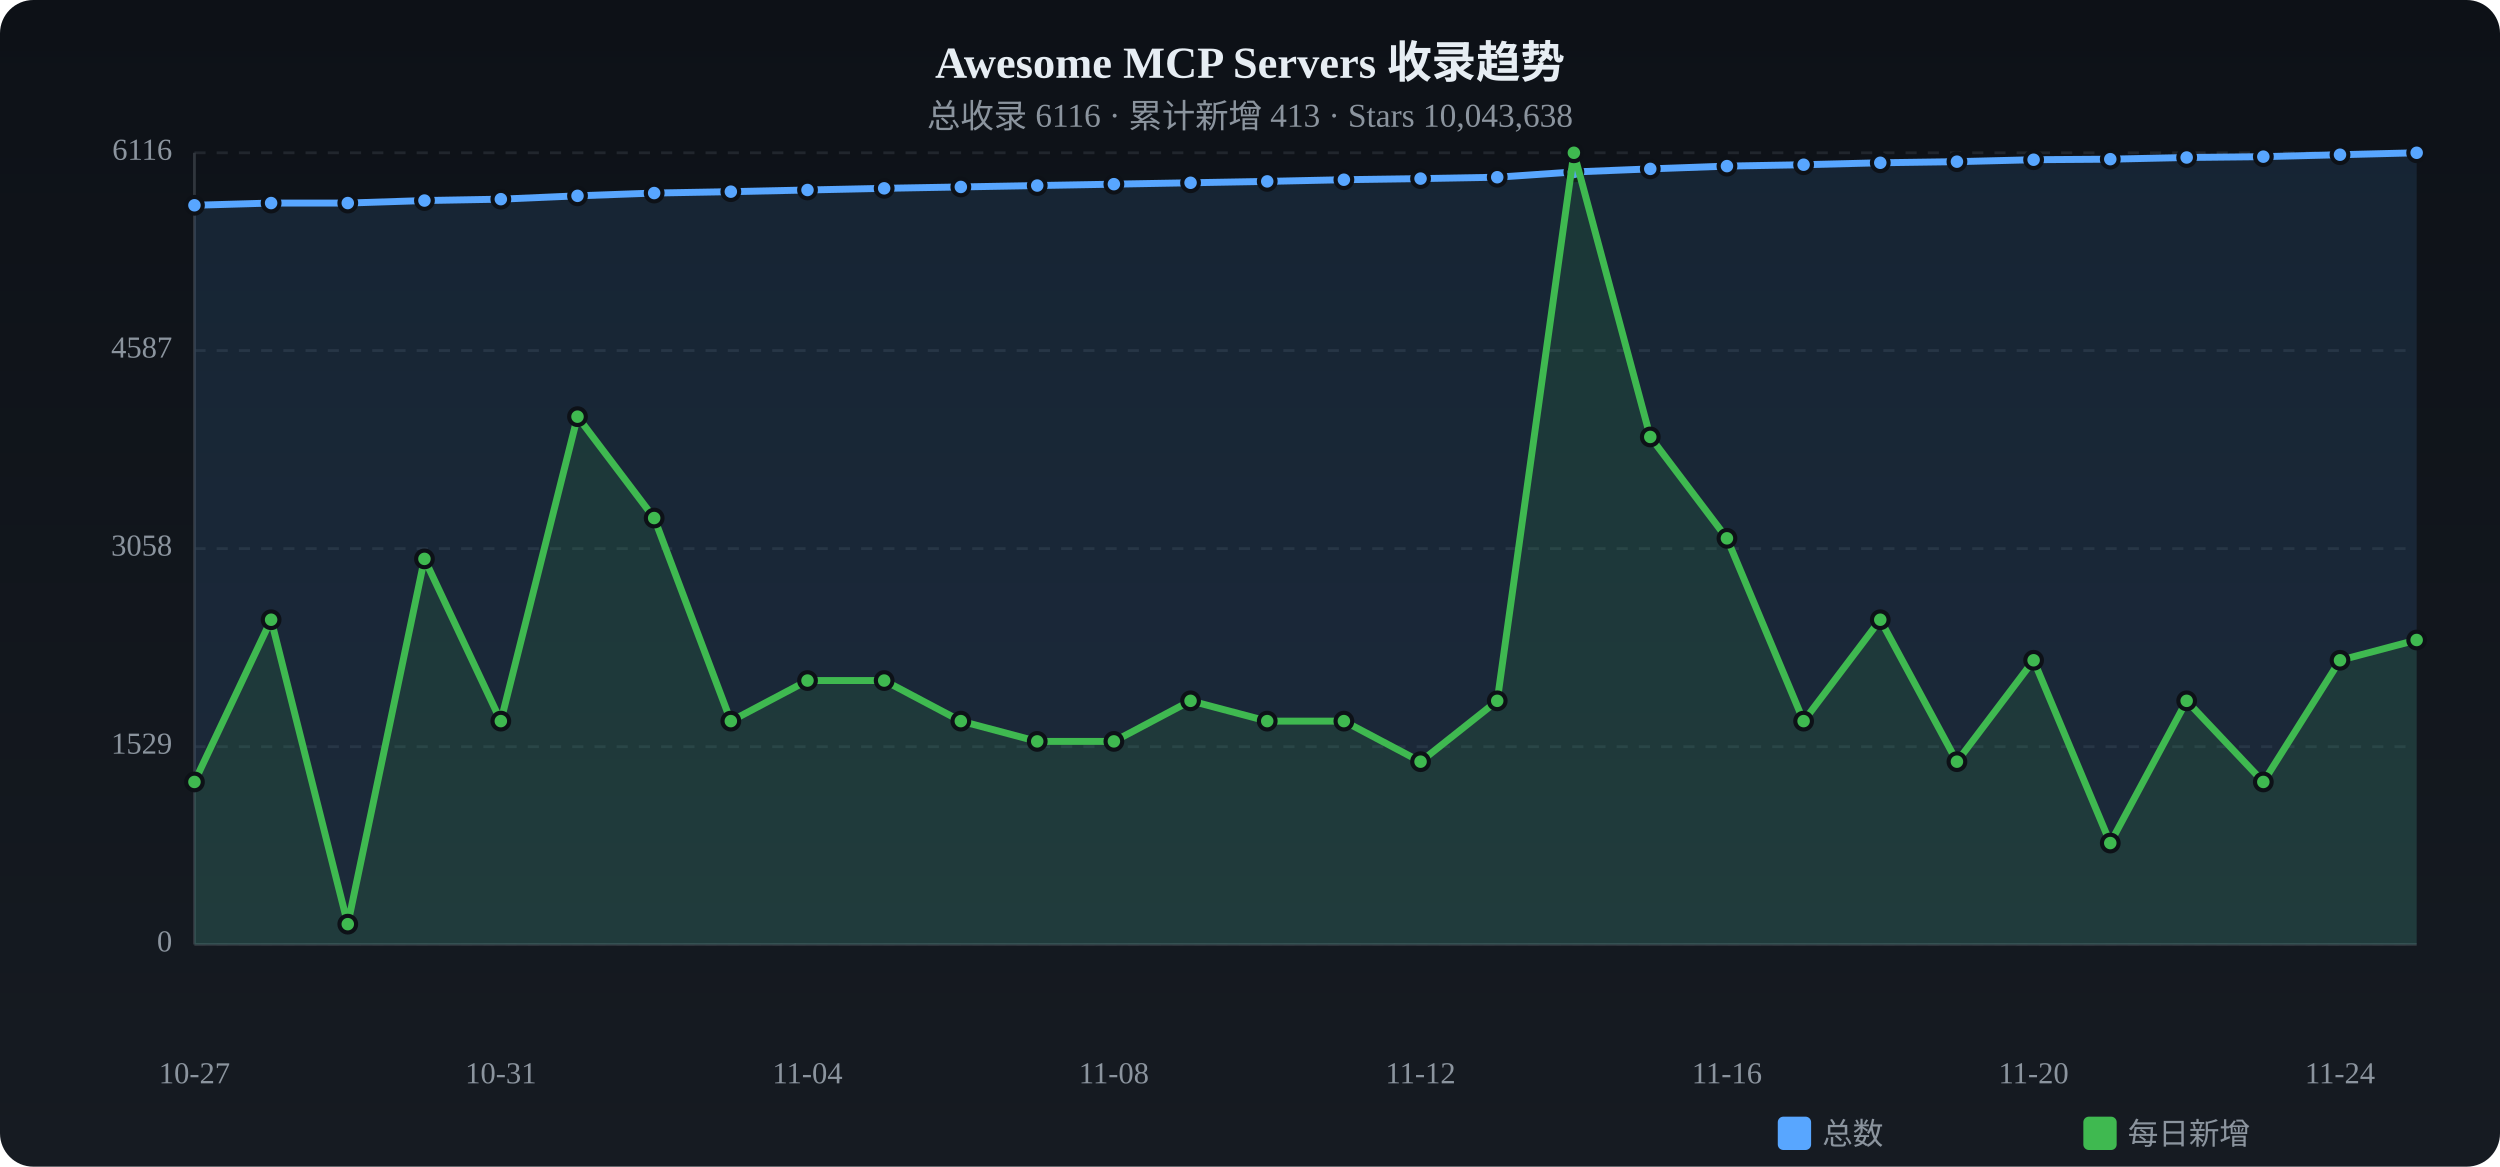
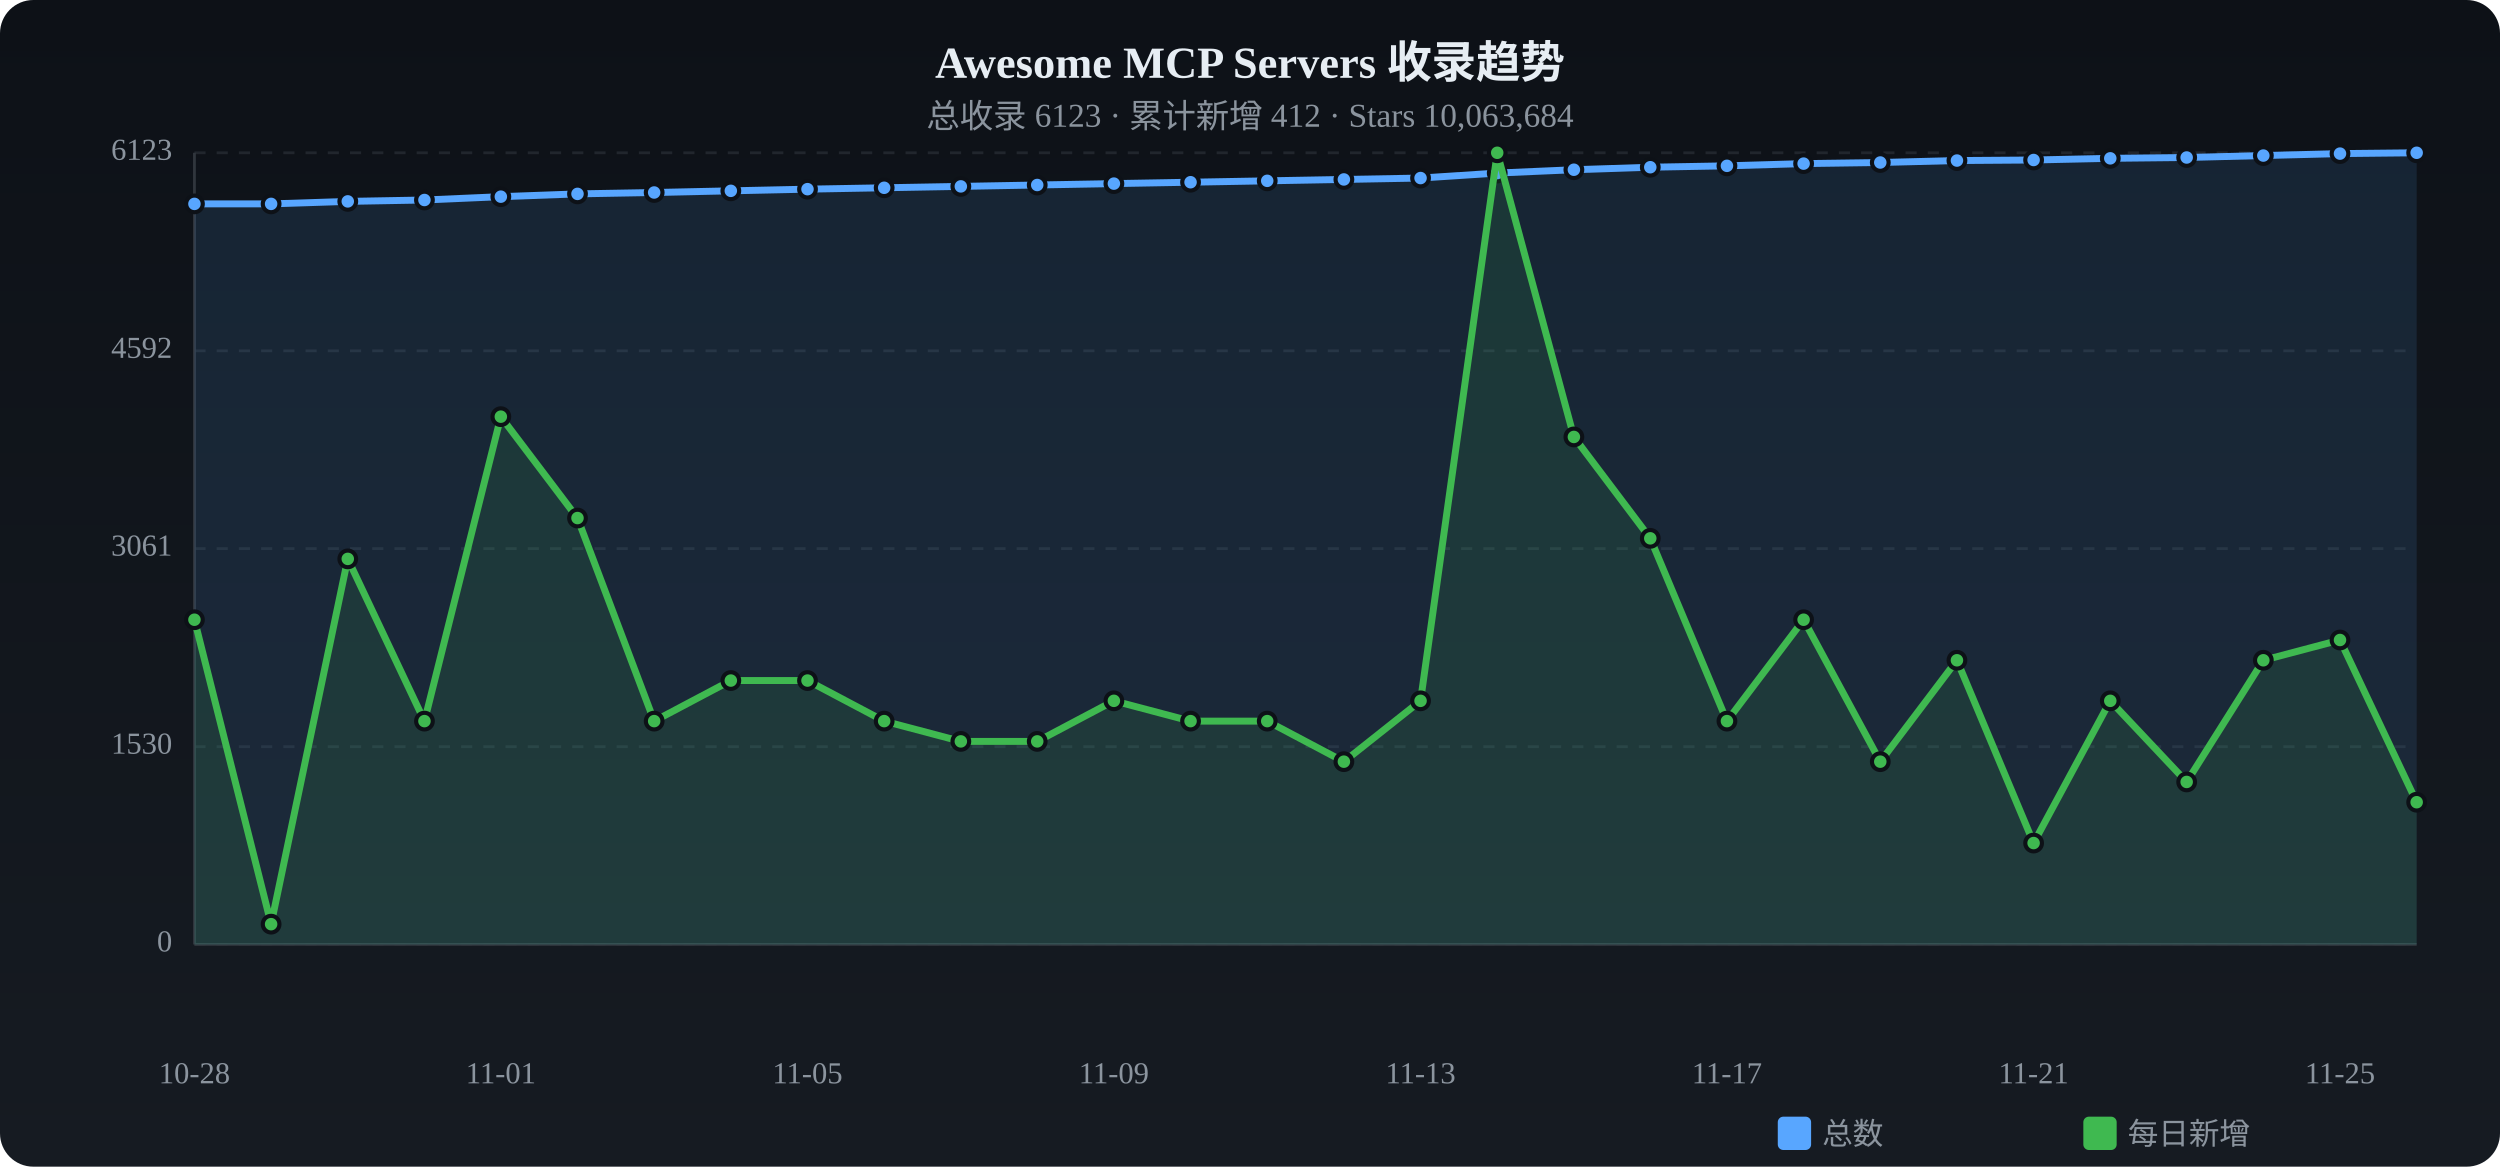
<svg xmlns="http://www.w3.org/2000/svg" viewBox="0 0 900 420" width="900" height="420">
  <defs>
    <linearGradient id="tbg" x1="0%" y1="0%" x2="0%" y2="100%">
      <stop offset="0%" stop-color="#0d1117" />
      <stop offset="100%" stop-color="#161b22" />
    </linearGradient>
  </defs>
  <rect width="900" height="420" rx="12" fill="url(#tbg)" />
  <text x="450.0" y="28" text-anchor="middle" fill="#e6edf3" font-size="16" font-weight="bold">Awesome MCP Servers 收录趋势</text>
-   <text x="450.0" y="46" text-anchor="middle" fill="#8b949e" font-size="12">总收录 6116 · 累计新增 413 · Stars 10,043,638</text>
+   <text x="450.0" y="46" text-anchor="middle" fill="#8b949e" font-size="12">总收录 6123 · 累计新增 412 · Stars 10,063,684</text>
  <text x="62" y="340.0" text-anchor="end" fill="#8b949e" font-size="11" dominant-baseline="middle">0</text>
  <line x1="70" y1="340.0" x2="870" y2="340.0" stroke="#21262d" stroke-dasharray="4 4" />
-   <text x="62" y="268.8" text-anchor="end" fill="#8b949e" font-size="11" dominant-baseline="middle">1529</text>
+   <text x="62" y="268.8" text-anchor="end" fill="#8b949e" font-size="11" dominant-baseline="middle">1530</text>
  <line x1="70" y1="268.8" x2="870" y2="268.8" stroke="#21262d" stroke-dasharray="4 4" />
-   <text x="62" y="197.5" text-anchor="end" fill="#8b949e" font-size="11" dominant-baseline="middle">3058</text>
+   <text x="62" y="197.5" text-anchor="end" fill="#8b949e" font-size="11" dominant-baseline="middle">3061</text>
  <line x1="70" y1="197.5" x2="870" y2="197.5" stroke="#21262d" stroke-dasharray="4 4" />
-   <text x="62" y="126.2" text-anchor="end" fill="#8b949e" font-size="11" dominant-baseline="middle">4587</text>
-   <line x1="70" y1="126.2" x2="870" y2="126.2" stroke="#21262d" stroke-dasharray="4 4" />
-   <text x="62" y="55.0" text-anchor="end" fill="#8b949e" font-size="11" dominant-baseline="middle">6116</text>
+   <text x="62" y="126.3" text-anchor="end" fill="#8b949e" font-size="11" dominant-baseline="middle">4592</text>
+   <line x1="70" y1="126.3" x2="870" y2="126.3" stroke="#21262d" stroke-dasharray="4 4" />
+   <text x="62" y="55.0" text-anchor="end" fill="#8b949e" font-size="11" dominant-baseline="middle">6123</text>
  <line x1="70" y1="55.0" x2="870" y2="55.0" stroke="#21262d" stroke-dasharray="4 4" />
  <line x1="70" y1="55" x2="70" y2="340" stroke="#30363d" />
  <line x1="70" y1="340" x2="870" y2="340" stroke="#30363d" />
-   <path d="M70.0,73.9 L97.6,73.1 L125.2,73.1 L152.8,72.2 L180.3,71.7 L207.9,70.5 L235.5,69.5 L263.1,69.0 L290.7,68.4 L318.3,67.8 L345.9,67.3 L373.4,66.8 L401.0,66.3 L428.6,65.8 L456.2,65.3 L483.8,64.7 L511.4,64.3 L539.0,63.8 L566.6,61.9 L594.1,60.8 L621.7,59.8 L649.3,59.3 L676.9,58.6 L704.5,58.2 L732.1,57.5 L759.7,57.3 L787.2,56.7 L814.8,56.4 L842.4,55.7 L870.0,55.0 L870.0,340 L70.0,340 Z" fill="#58a6ff" opacity="0.12" />
-   <polyline points="70.0,73.9 97.6,73.1 125.2,73.1 152.8,72.2 180.3,71.7 207.9,70.5 235.5,69.5 263.1,69.0 290.7,68.4 318.3,67.8 345.9,67.3 373.4,66.8 401.0,66.3 428.6,65.8 456.2,65.3 483.8,64.7 511.4,64.3 539.0,63.8 566.6,61.9 594.1,60.8 621.7,59.8 649.3,59.3 676.9,58.6 704.5,58.2 732.1,57.5 759.7,57.3 787.2,56.7 814.8,56.4 842.4,55.7 870.0,55.0" fill="none" stroke="#58a6ff" stroke-width="2.5" stroke-linecap="round" stroke-linejoin="round" />
-   <circle cx="70.0" cy="73.9" r="3" fill="#58a6ff" stroke="#0d1117" stroke-width="1.5" />
-   <circle cx="97.6" cy="73.1" r="3" fill="#58a6ff" stroke="#0d1117" stroke-width="1.5" />
-   <circle cx="125.2" cy="73.1" r="3" fill="#58a6ff" stroke="#0d1117" stroke-width="1.5" />
-   <circle cx="152.8" cy="72.2" r="3" fill="#58a6ff" stroke="#0d1117" stroke-width="1.5" />
-   <circle cx="180.3" cy="71.7" r="3" fill="#58a6ff" stroke="#0d1117" stroke-width="1.5" />
-   <circle cx="207.9" cy="70.5" r="3" fill="#58a6ff" stroke="#0d1117" stroke-width="1.5" />
-   <circle cx="235.5" cy="69.5" r="3" fill="#58a6ff" stroke="#0d1117" stroke-width="1.5" />
-   <circle cx="263.1" cy="69.0" r="3" fill="#58a6ff" stroke="#0d1117" stroke-width="1.5" />
-   <circle cx="290.7" cy="68.4" r="3" fill="#58a6ff" stroke="#0d1117" stroke-width="1.5" />
-   <circle cx="318.3" cy="67.8" r="3" fill="#58a6ff" stroke="#0d1117" stroke-width="1.5" />
-   <circle cx="345.9" cy="67.3" r="3" fill="#58a6ff" stroke="#0d1117" stroke-width="1.5" />
-   <circle cx="373.4" cy="66.8" r="3" fill="#58a6ff" stroke="#0d1117" stroke-width="1.5" />
-   <circle cx="401.0" cy="66.3" r="3" fill="#58a6ff" stroke="#0d1117" stroke-width="1.5" />
-   <circle cx="428.6" cy="65.8" r="3" fill="#58a6ff" stroke="#0d1117" stroke-width="1.5" />
-   <circle cx="456.2" cy="65.3" r="3" fill="#58a6ff" stroke="#0d1117" stroke-width="1.5" />
-   <circle cx="483.8" cy="64.7" r="3" fill="#58a6ff" stroke="#0d1117" stroke-width="1.5" />
-   <circle cx="511.4" cy="64.3" r="3" fill="#58a6ff" stroke="#0d1117" stroke-width="1.5" />
-   <circle cx="539.0" cy="63.8" r="3" fill="#58a6ff" stroke="#0d1117" stroke-width="1.5" />
-   <circle cx="566.6" cy="61.9" r="3" fill="#58a6ff" stroke="#0d1117" stroke-width="1.5" />
-   <circle cx="594.1" cy="60.8" r="3" fill="#58a6ff" stroke="#0d1117" stroke-width="1.5" />
-   <circle cx="621.7" cy="59.8" r="3" fill="#58a6ff" stroke="#0d1117" stroke-width="1.5" />
-   <circle cx="649.3" cy="59.3" r="3" fill="#58a6ff" stroke="#0d1117" stroke-width="1.5" />
-   <circle cx="676.9" cy="58.6" r="3" fill="#58a6ff" stroke="#0d1117" stroke-width="1.5" />
-   <circle cx="704.5" cy="58.2" r="3" fill="#58a6ff" stroke="#0d1117" stroke-width="1.5" />
-   <circle cx="732.1" cy="57.5" r="3" fill="#58a6ff" stroke="#0d1117" stroke-width="1.5" />
-   <circle cx="759.7" cy="57.3" r="3" fill="#58a6ff" stroke="#0d1117" stroke-width="1.5" />
+   <path d="M70.0,73.4 L97.6,73.4 L125.2,72.5 L152.8,72.0 L180.3,70.8 L207.9,69.8 L235.5,69.3 L263.1,68.7 L290.7,68.1 L318.3,67.6 L345.9,67.1 L373.4,66.6 L401.0,66.1 L428.6,65.6 L456.2,65.1 L483.8,64.6 L511.4,64.1 L539.0,62.3 L566.6,61.1 L594.1,60.2 L621.7,59.7 L649.3,58.9 L676.9,58.5 L704.5,57.8 L732.1,57.6 L759.7,57.0 L787.2,56.7 L814.8,56.0 L842.4,55.3 L870.0,55.0 L870.0,340 L70.0,340 Z" fill="#58a6ff" opacity="0.12" />
+   <polyline points="70.0,73.4 97.6,73.4 125.2,72.5 152.8,72.0 180.3,70.8 207.9,69.8 235.5,69.3 263.1,68.7 290.7,68.1 318.3,67.6 345.9,67.1 373.4,66.6 401.0,66.1 428.6,65.6 456.2,65.1 483.8,64.6 511.4,64.1 539.0,62.3 566.6,61.1 594.1,60.2 621.7,59.7 649.3,58.9 676.9,58.5 704.5,57.8 732.1,57.6 759.7,57.0 787.2,56.7 814.8,56.0 842.4,55.3 870.0,55.0" fill="none" stroke="#58a6ff" stroke-width="2.5" stroke-linecap="round" stroke-linejoin="round" />
+   <circle cx="70.0" cy="73.4" r="3" fill="#58a6ff" stroke="#0d1117" stroke-width="1.5" />
+   <circle cx="97.6" cy="73.4" r="3" fill="#58a6ff" stroke="#0d1117" stroke-width="1.5" />
+   <circle cx="125.2" cy="72.5" r="3" fill="#58a6ff" stroke="#0d1117" stroke-width="1.5" />
+   <circle cx="152.8" cy="72.0" r="3" fill="#58a6ff" stroke="#0d1117" stroke-width="1.5" />
+   <circle cx="180.3" cy="70.8" r="3" fill="#58a6ff" stroke="#0d1117" stroke-width="1.5" />
+   <circle cx="207.9" cy="69.8" r="3" fill="#58a6ff" stroke="#0d1117" stroke-width="1.5" />
+   <circle cx="235.5" cy="69.3" r="3" fill="#58a6ff" stroke="#0d1117" stroke-width="1.5" />
+   <circle cx="263.1" cy="68.7" r="3" fill="#58a6ff" stroke="#0d1117" stroke-width="1.5" />
+   <circle cx="290.7" cy="68.1" r="3" fill="#58a6ff" stroke="#0d1117" stroke-width="1.5" />
+   <circle cx="318.3" cy="67.6" r="3" fill="#58a6ff" stroke="#0d1117" stroke-width="1.5" />
+   <circle cx="345.9" cy="67.1" r="3" fill="#58a6ff" stroke="#0d1117" stroke-width="1.5" />
+   <circle cx="373.4" cy="66.6" r="3" fill="#58a6ff" stroke="#0d1117" stroke-width="1.5" />
+   <circle cx="401.0" cy="66.1" r="3" fill="#58a6ff" stroke="#0d1117" stroke-width="1.5" />
+   <circle cx="428.6" cy="65.6" r="3" fill="#58a6ff" stroke="#0d1117" stroke-width="1.5" />
+   <circle cx="456.2" cy="65.1" r="3" fill="#58a6ff" stroke="#0d1117" stroke-width="1.5" />
+   <circle cx="483.8" cy="64.6" r="3" fill="#58a6ff" stroke="#0d1117" stroke-width="1.5" />
+   <circle cx="511.4" cy="64.1" r="3" fill="#58a6ff" stroke="#0d1117" stroke-width="1.5" />
+   <circle cx="539.0" cy="62.3" r="3" fill="#58a6ff" stroke="#0d1117" stroke-width="1.5" />
+   <circle cx="566.6" cy="61.1" r="3" fill="#58a6ff" stroke="#0d1117" stroke-width="1.5" />
+   <circle cx="594.1" cy="60.2" r="3" fill="#58a6ff" stroke="#0d1117" stroke-width="1.5" />
+   <circle cx="621.7" cy="59.7" r="3" fill="#58a6ff" stroke="#0d1117" stroke-width="1.5" />
+   <circle cx="649.3" cy="58.9" r="3" fill="#58a6ff" stroke="#0d1117" stroke-width="1.5" />
+   <circle cx="676.9" cy="58.5" r="3" fill="#58a6ff" stroke="#0d1117" stroke-width="1.5" />
+   <circle cx="704.5" cy="57.8" r="3" fill="#58a6ff" stroke="#0d1117" stroke-width="1.5" />
+   <circle cx="732.1" cy="57.6" r="3" fill="#58a6ff" stroke="#0d1117" stroke-width="1.5" />
+   <circle cx="759.7" cy="57.0" r="3" fill="#58a6ff" stroke="#0d1117" stroke-width="1.5" />
  <circle cx="787.2" cy="56.7" r="3" fill="#58a6ff" stroke="#0d1117" stroke-width="1.5" />
-   <circle cx="814.8" cy="56.4" r="3" fill="#58a6ff" stroke="#0d1117" stroke-width="1.5" />
-   <circle cx="842.4" cy="55.7" r="3" fill="#58a6ff" stroke="#0d1117" stroke-width="1.5" />
+   <circle cx="814.8" cy="56.0" r="3" fill="#58a6ff" stroke="#0d1117" stroke-width="1.5" />
+   <circle cx="842.4" cy="55.3" r="3" fill="#58a6ff" stroke="#0d1117" stroke-width="1.5" />
  <circle cx="870.0" cy="55.0" r="3" fill="#58a6ff" stroke="#0d1117" stroke-width="1.5" />
-   <path d="M70.0,281.5 L97.6,223.1 L125.2,332.7 L152.8,201.2 L180.3,259.6 L207.9,150.0 L235.5,186.5 L263.1,259.6 L290.7,245.0 L318.3,245.0 L345.9,259.6 L373.4,266.9 L401.0,266.9 L428.6,252.3 L456.2,259.6 L483.8,259.6 L511.4,274.2 L539.0,252.3 L566.6,55.0 L594.1,157.3 L621.7,193.8 L649.3,259.6 L676.9,223.1 L704.5,274.2 L732.1,237.7 L759.7,303.5 L787.2,252.3 L814.8,281.5 L842.4,237.7 L870.0,230.4 L870.0,340 L70.0,340 Z" fill="#3fb950" opacity="0.12" />
-   <polyline points="70.0,281.5 97.6,223.1 125.2,332.7 152.8,201.2 180.3,259.6 207.9,150.0 235.5,186.5 263.1,259.6 290.7,245.0 318.3,245.0 345.9,259.6 373.4,266.9 401.0,266.9 428.6,252.3 456.2,259.6 483.8,259.6 511.4,274.2 539.0,252.3 566.6,55.0 594.1,157.3 621.7,193.8 649.3,259.6 676.9,223.1 704.5,274.2 732.1,237.7 759.7,303.5 787.2,252.3 814.8,281.5 842.4,237.7 870.0,230.4" fill="none" stroke="#3fb950" stroke-width="2.5" stroke-linecap="round" stroke-linejoin="round" />
-   <circle cx="70.0" cy="281.5" r="3" fill="#3fb950" stroke="#0d1117" stroke-width="1.5" />
-   <circle cx="97.6" cy="223.1" r="3" fill="#3fb950" stroke="#0d1117" stroke-width="1.5" />
-   <circle cx="125.2" cy="332.7" r="3" fill="#3fb950" stroke="#0d1117" stroke-width="1.5" />
-   <circle cx="152.8" cy="201.2" r="3" fill="#3fb950" stroke="#0d1117" stroke-width="1.5" />
-   <circle cx="180.3" cy="259.6" r="3" fill="#3fb950" stroke="#0d1117" stroke-width="1.5" />
-   <circle cx="207.9" cy="150.0" r="3" fill="#3fb950" stroke="#0d1117" stroke-width="1.5" />
-   <circle cx="235.5" cy="186.5" r="3" fill="#3fb950" stroke="#0d1117" stroke-width="1.5" />
-   <circle cx="263.1" cy="259.6" r="3" fill="#3fb950" stroke="#0d1117" stroke-width="1.5" />
+   <path d="M70.0,223.1 L97.6,332.7 L125.2,201.2 L152.8,259.6 L180.3,150.0 L207.9,186.5 L235.5,259.6 L263.1,245.0 L290.7,245.0 L318.3,259.6 L345.9,266.9 L373.4,266.9 L401.0,252.3 L428.6,259.6 L456.2,259.6 L483.8,274.2 L511.4,252.3 L539.0,55.0 L566.6,157.3 L594.1,193.8 L621.7,259.6 L649.3,223.1 L676.9,274.2 L704.5,237.7 L732.1,303.5 L759.7,252.3 L787.2,281.5 L814.8,237.7 L842.4,230.4 L870.0,288.8 L870.0,340 L70.0,340 Z" fill="#3fb950" opacity="0.12" />
+   <polyline points="70.0,223.1 97.6,332.7 125.2,201.2 152.8,259.6 180.3,150.0 207.9,186.5 235.5,259.6 263.1,245.0 290.7,245.0 318.3,259.6 345.9,266.9 373.4,266.9 401.0,252.3 428.6,259.6 456.2,259.6 483.8,274.2 511.4,252.3 539.0,55.0 566.6,157.3 594.1,193.8 621.7,259.6 649.3,223.1 676.9,274.2 704.5,237.7 732.1,303.5 759.7,252.3 787.2,281.5 814.8,237.7 842.4,230.4 870.0,288.8" fill="none" stroke="#3fb950" stroke-width="2.5" stroke-linecap="round" stroke-linejoin="round" />
+   <circle cx="70.0" cy="223.1" r="3" fill="#3fb950" stroke="#0d1117" stroke-width="1.5" />
+   <circle cx="97.6" cy="332.7" r="3" fill="#3fb950" stroke="#0d1117" stroke-width="1.5" />
+   <circle cx="125.2" cy="201.2" r="3" fill="#3fb950" stroke="#0d1117" stroke-width="1.5" />
+   <circle cx="152.8" cy="259.6" r="3" fill="#3fb950" stroke="#0d1117" stroke-width="1.5" />
+   <circle cx="180.3" cy="150.0" r="3" fill="#3fb950" stroke="#0d1117" stroke-width="1.5" />
+   <circle cx="207.9" cy="186.5" r="3" fill="#3fb950" stroke="#0d1117" stroke-width="1.5" />
+   <circle cx="235.5" cy="259.6" r="3" fill="#3fb950" stroke="#0d1117" stroke-width="1.5" />
+   <circle cx="263.1" cy="245.0" r="3" fill="#3fb950" stroke="#0d1117" stroke-width="1.5" />
  <circle cx="290.7" cy="245.0" r="3" fill="#3fb950" stroke="#0d1117" stroke-width="1.5" />
-   <circle cx="318.3" cy="245.0" r="3" fill="#3fb950" stroke="#0d1117" stroke-width="1.5" />
-   <circle cx="345.9" cy="259.6" r="3" fill="#3fb950" stroke="#0d1117" stroke-width="1.5" />
+   <circle cx="318.3" cy="259.6" r="3" fill="#3fb950" stroke="#0d1117" stroke-width="1.5" />
+   <circle cx="345.9" cy="266.9" r="3" fill="#3fb950" stroke="#0d1117" stroke-width="1.5" />
  <circle cx="373.4" cy="266.9" r="3" fill="#3fb950" stroke="#0d1117" stroke-width="1.5" />
-   <circle cx="401.0" cy="266.9" r="3" fill="#3fb950" stroke="#0d1117" stroke-width="1.5" />
-   <circle cx="428.6" cy="252.3" r="3" fill="#3fb950" stroke="#0d1117" stroke-width="1.5" />
+   <circle cx="401.0" cy="252.3" r="3" fill="#3fb950" stroke="#0d1117" stroke-width="1.5" />
+   <circle cx="428.6" cy="259.6" r="3" fill="#3fb950" stroke="#0d1117" stroke-width="1.5" />
  <circle cx="456.2" cy="259.6" r="3" fill="#3fb950" stroke="#0d1117" stroke-width="1.5" />
-   <circle cx="483.8" cy="259.6" r="3" fill="#3fb950" stroke="#0d1117" stroke-width="1.5" />
-   <circle cx="511.4" cy="274.2" r="3" fill="#3fb950" stroke="#0d1117" stroke-width="1.5" />
-   <circle cx="539.0" cy="252.3" r="3" fill="#3fb950" stroke="#0d1117" stroke-width="1.5" />
-   <circle cx="566.6" cy="55.0" r="3" fill="#3fb950" stroke="#0d1117" stroke-width="1.5" />
-   <circle cx="594.1" cy="157.3" r="3" fill="#3fb950" stroke="#0d1117" stroke-width="1.5" />
-   <circle cx="621.7" cy="193.8" r="3" fill="#3fb950" stroke="#0d1117" stroke-width="1.5" />
-   <circle cx="649.3" cy="259.6" r="3" fill="#3fb950" stroke="#0d1117" stroke-width="1.5" />
-   <circle cx="676.9" cy="223.1" r="3" fill="#3fb950" stroke="#0d1117" stroke-width="1.5" />
-   <circle cx="704.5" cy="274.2" r="3" fill="#3fb950" stroke="#0d1117" stroke-width="1.5" />
-   <circle cx="732.1" cy="237.7" r="3" fill="#3fb950" stroke="#0d1117" stroke-width="1.5" />
-   <circle cx="759.7" cy="303.5" r="3" fill="#3fb950" stroke="#0d1117" stroke-width="1.5" />
-   <circle cx="787.2" cy="252.3" r="3" fill="#3fb950" stroke="#0d1117" stroke-width="1.5" />
-   <circle cx="814.8" cy="281.5" r="3" fill="#3fb950" stroke="#0d1117" stroke-width="1.5" />
-   <circle cx="842.4" cy="237.7" r="3" fill="#3fb950" stroke="#0d1117" stroke-width="1.5" />
-   <circle cx="870.0" cy="230.4" r="3" fill="#3fb950" stroke="#0d1117" stroke-width="1.5" />
-   <text x="70.0" y="390" text-anchor="middle" fill="#8b949e" font-size="11">10-27</text>
-   <text x="180.3" y="390" text-anchor="middle" fill="#8b949e" font-size="11">10-31</text>
-   <text x="290.7" y="390" text-anchor="middle" fill="#8b949e" font-size="11">11-04</text>
-   <text x="401.0" y="390" text-anchor="middle" fill="#8b949e" font-size="11">11-08</text>
-   <text x="511.4" y="390" text-anchor="middle" fill="#8b949e" font-size="11">11-12</text>
-   <text x="621.7" y="390" text-anchor="middle" fill="#8b949e" font-size="11">11-16</text>
-   <text x="732.1" y="390" text-anchor="middle" fill="#8b949e" font-size="11">11-20</text>
-   <text x="842.4" y="390" text-anchor="middle" fill="#8b949e" font-size="11">11-24</text>
+   <circle cx="483.8" cy="274.2" r="3" fill="#3fb950" stroke="#0d1117" stroke-width="1.5" />
+   <circle cx="511.4" cy="252.3" r="3" fill="#3fb950" stroke="#0d1117" stroke-width="1.5" />
+   <circle cx="539.0" cy="55.0" r="3" fill="#3fb950" stroke="#0d1117" stroke-width="1.5" />
+   <circle cx="566.6" cy="157.3" r="3" fill="#3fb950" stroke="#0d1117" stroke-width="1.5" />
+   <circle cx="594.1" cy="193.8" r="3" fill="#3fb950" stroke="#0d1117" stroke-width="1.5" />
+   <circle cx="621.7" cy="259.6" r="3" fill="#3fb950" stroke="#0d1117" stroke-width="1.5" />
+   <circle cx="649.3" cy="223.1" r="3" fill="#3fb950" stroke="#0d1117" stroke-width="1.5" />
+   <circle cx="676.9" cy="274.2" r="3" fill="#3fb950" stroke="#0d1117" stroke-width="1.5" />
+   <circle cx="704.5" cy="237.7" r="3" fill="#3fb950" stroke="#0d1117" stroke-width="1.5" />
+   <circle cx="732.1" cy="303.5" r="3" fill="#3fb950" stroke="#0d1117" stroke-width="1.5" />
+   <circle cx="759.7" cy="252.3" r="3" fill="#3fb950" stroke="#0d1117" stroke-width="1.5" />
+   <circle cx="787.2" cy="281.5" r="3" fill="#3fb950" stroke="#0d1117" stroke-width="1.5" />
+   <circle cx="814.8" cy="237.7" r="3" fill="#3fb950" stroke="#0d1117" stroke-width="1.5" />
+   <circle cx="842.4" cy="230.4" r="3" fill="#3fb950" stroke="#0d1117" stroke-width="1.5" />
+   <circle cx="870.0" cy="288.8" r="3" fill="#3fb950" stroke="#0d1117" stroke-width="1.5" />
+   <text x="70.0" y="390" text-anchor="middle" fill="#8b949e" font-size="11">10-28</text>
+   <text x="180.3" y="390" text-anchor="middle" fill="#8b949e" font-size="11">11-01</text>
+   <text x="290.7" y="390" text-anchor="middle" fill="#8b949e" font-size="11">11-05</text>
+   <text x="401.0" y="390" text-anchor="middle" fill="#8b949e" font-size="11">11-09</text>
+   <text x="511.4" y="390" text-anchor="middle" fill="#8b949e" font-size="11">11-13</text>
+   <text x="621.7" y="390" text-anchor="middle" fill="#8b949e" font-size="11">11-17</text>
+   <text x="732.1" y="390" text-anchor="middle" fill="#8b949e" font-size="11">11-21</text>
+   <text x="842.4" y="390" text-anchor="middle" fill="#8b949e" font-size="11">11-25</text>
  <rect x="640" y="402" width="12" height="12" rx="2" fill="#58a6ff" />
  <text x="656" y="412" fill="#8b949e" font-size="11">总数</text>
  <rect x="750" y="402" width="12" height="12" rx="2" fill="#3fb950" />
  <text x="766" y="412" fill="#8b949e" font-size="11">每日新增</text>
</svg>
